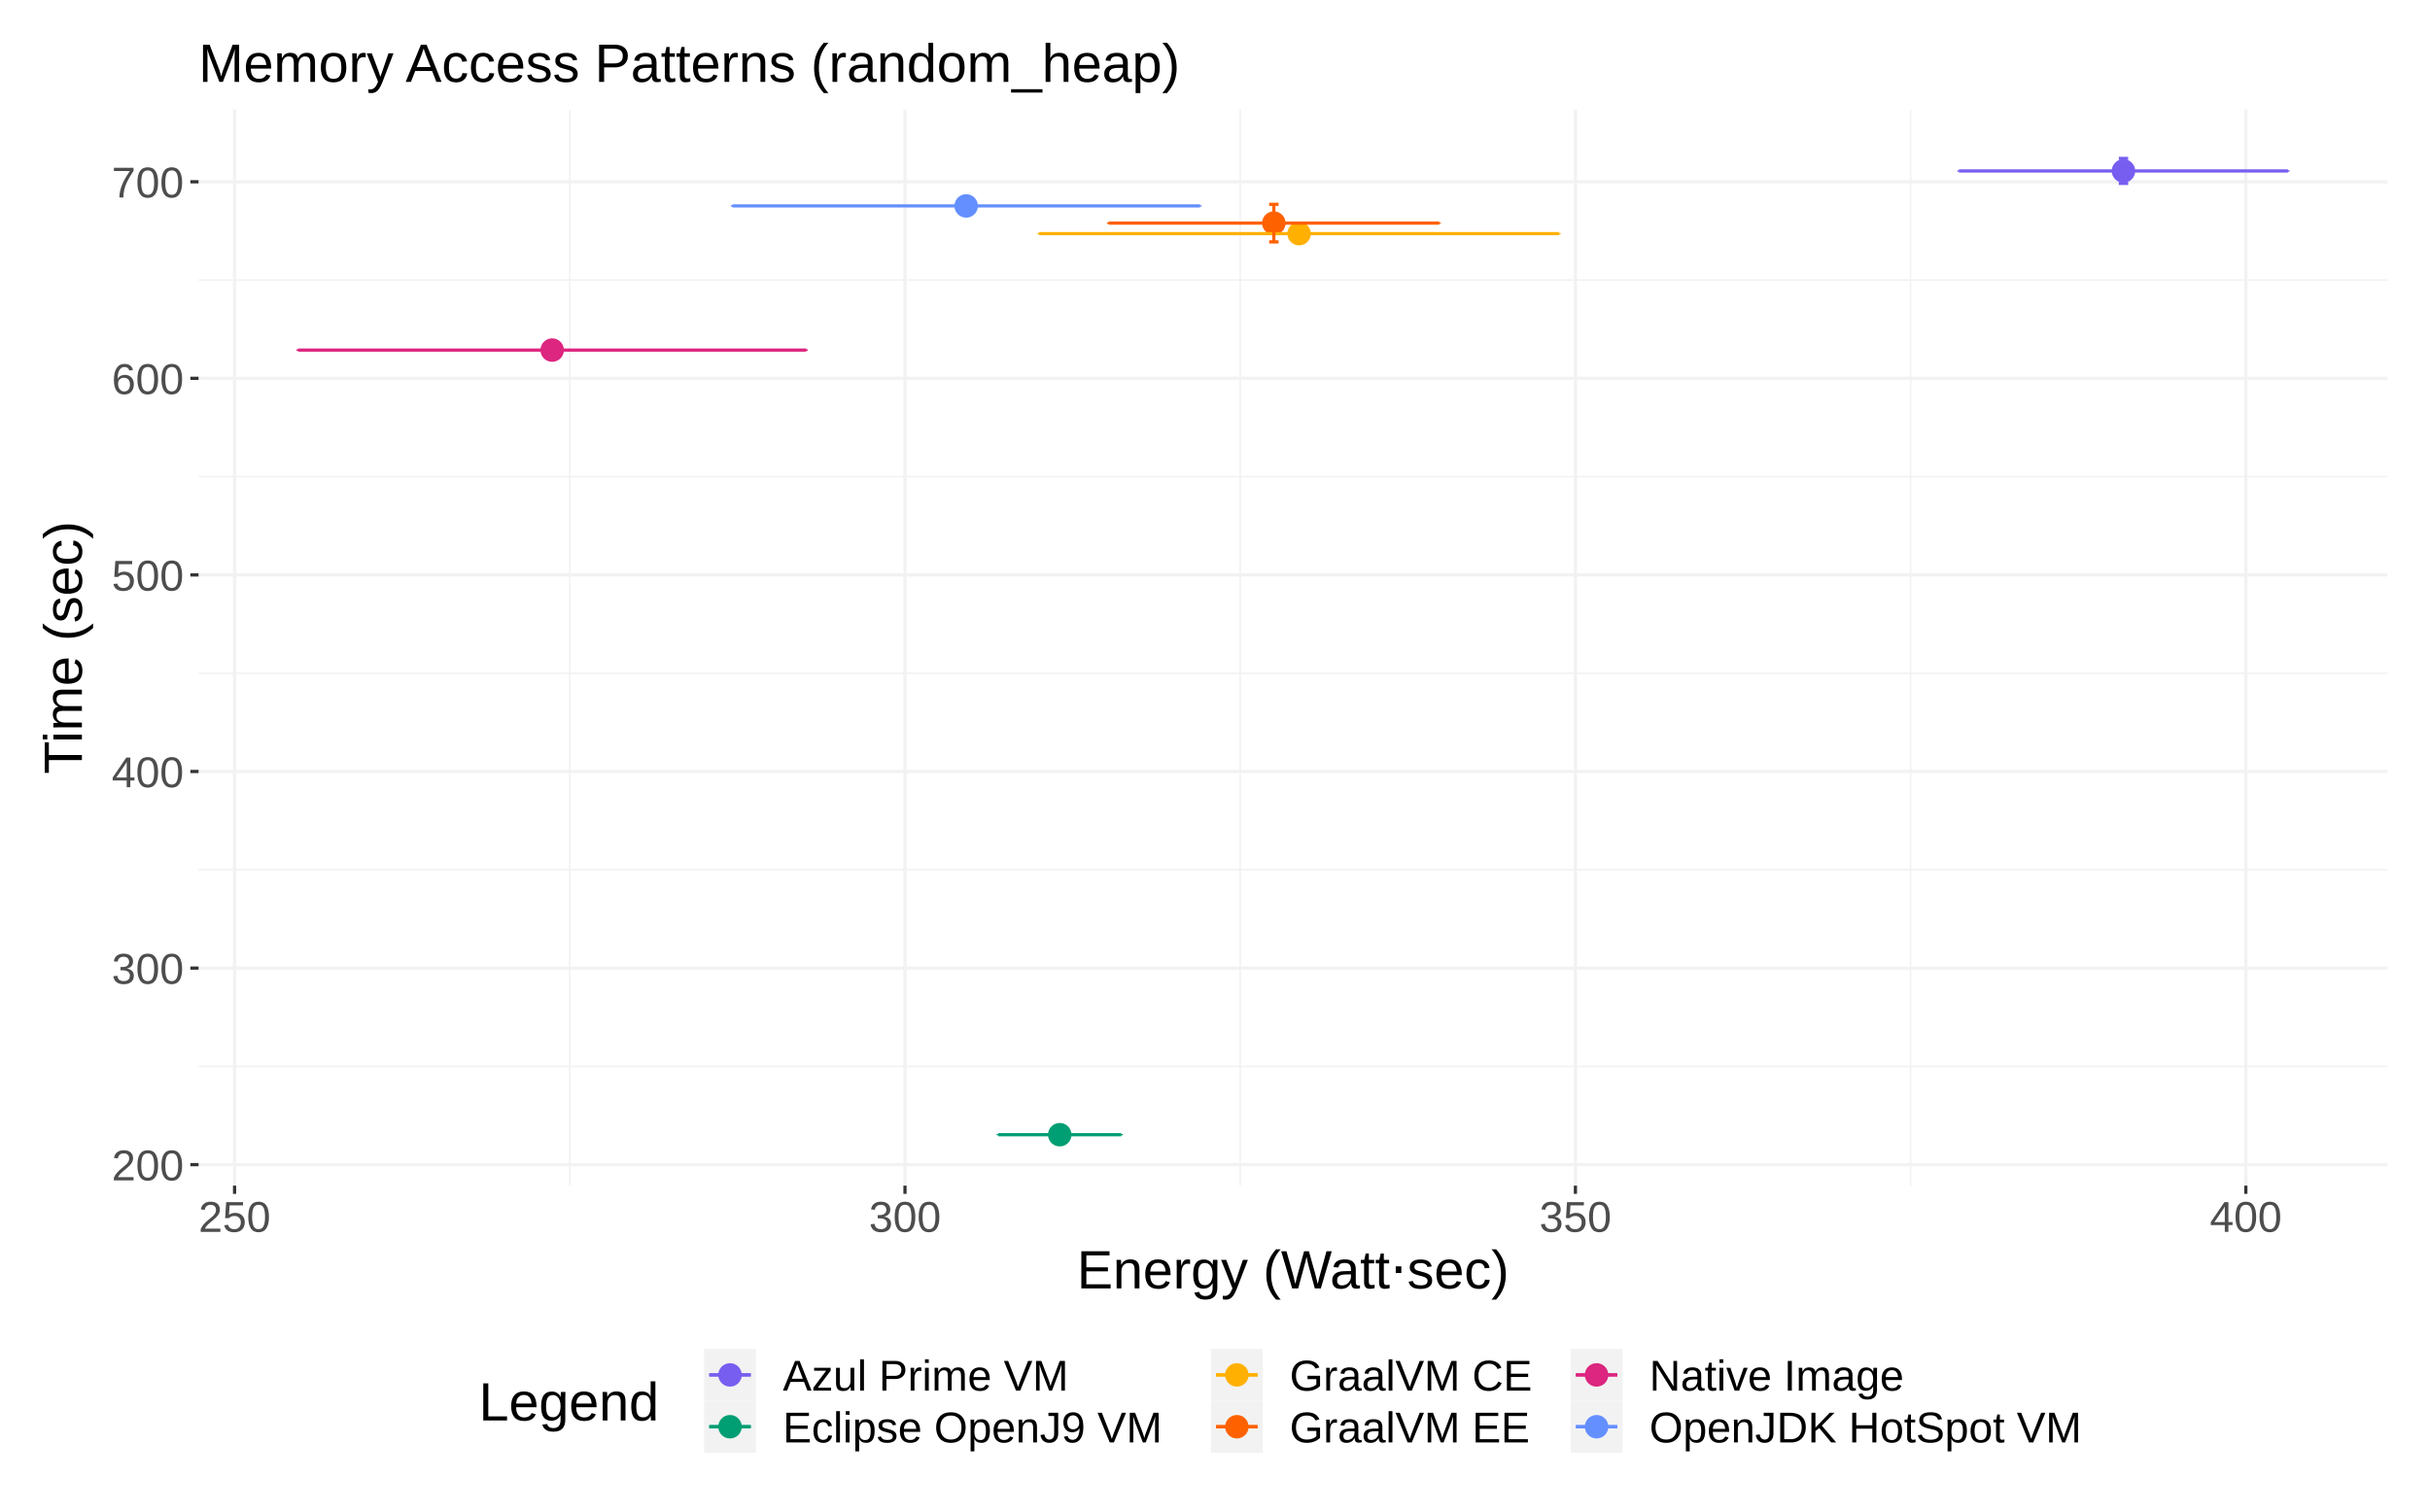
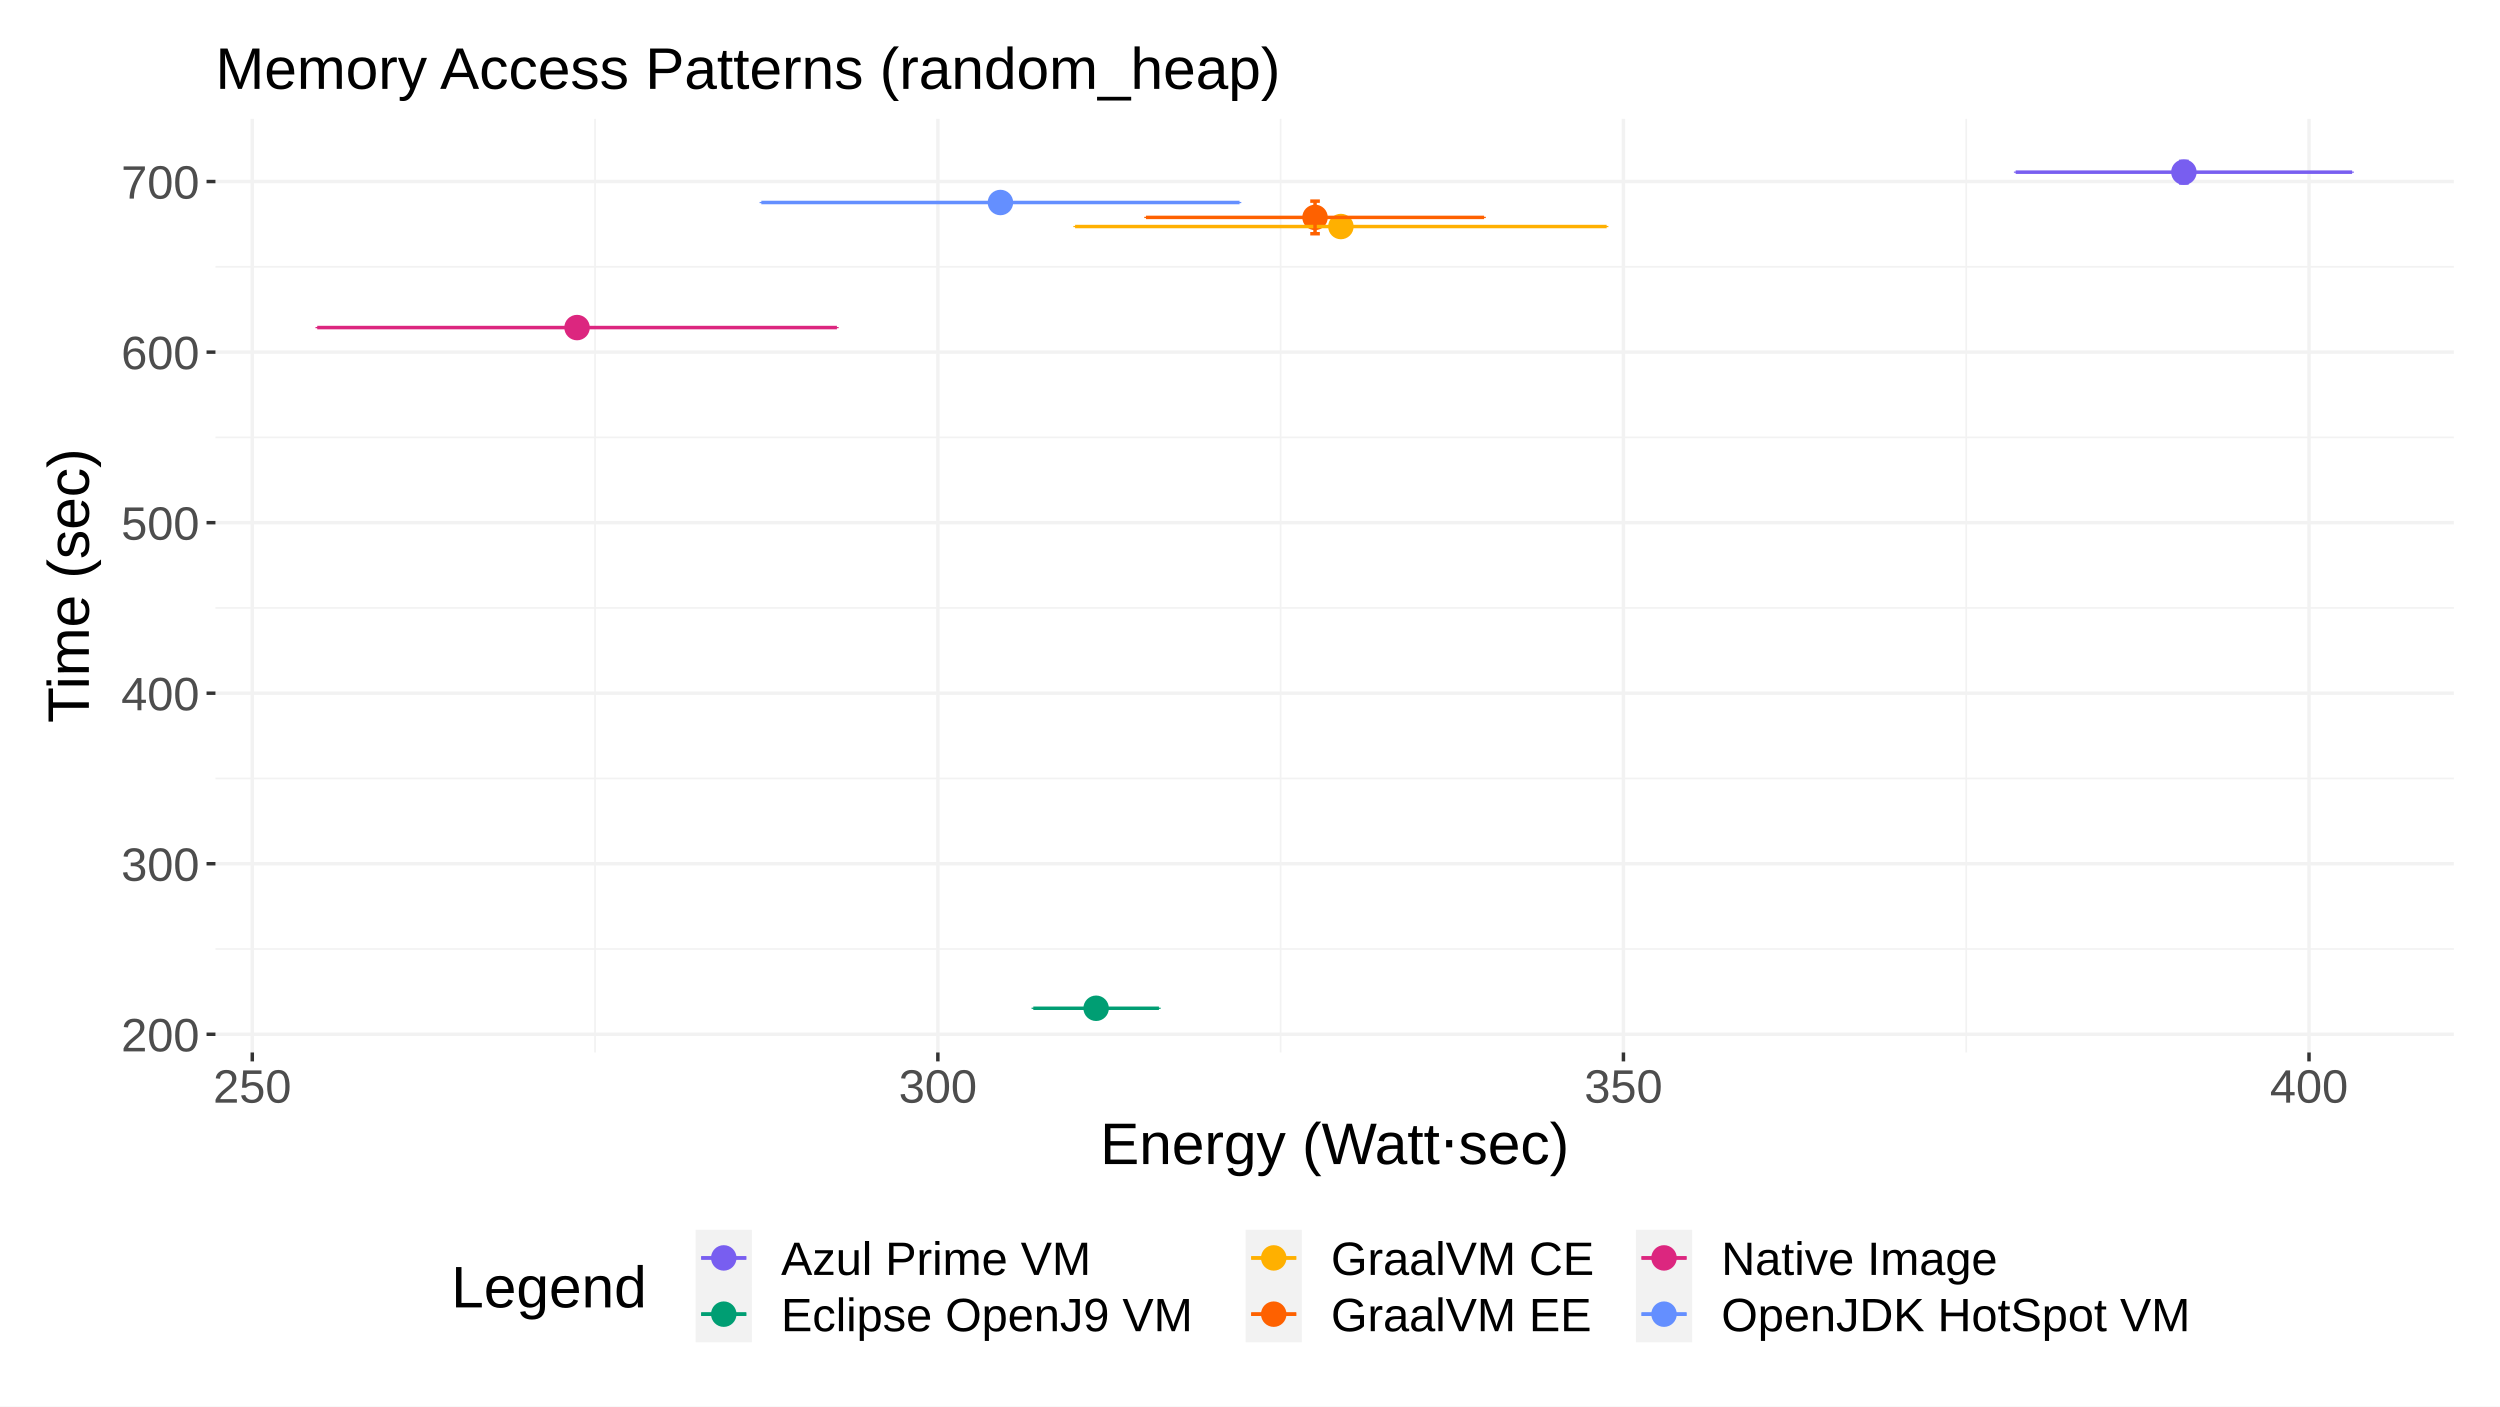
- <svg xmlns="http://www.w3.org/2000/svg" class="svglite" width="810.00pt" height="504.00pt" viewBox="0 0 810.00 504.00">
+ <svg xmlns="http://www.w3.org/2000/svg" class="svglite" width="768.00pt" height="432.00pt" viewBox="0 0 768.00 432.00">
  <defs>
    <style type="text/css">
    .svglite line, .svglite polyline, .svglite polygon, .svglite path, .svglite rect, .svglite circle {
      fill: none;
      stroke: #000000;
      stroke-linecap: round;
      stroke-linejoin: round;
      stroke-miterlimit: 10.00;
    }
    .svglite text {
      white-space: pre;
    }
  </style>
  </defs>
  <rect width="100%" height="100%" style="stroke: none; fill: #FFFFFF;" />
  <defs>
-     <clipPath id="cpMC4wMHw4MTAuMDB8MC4wMHw1MDQuMDA=">
-       <rect x="0.00" y="0.00" width="810.00" height="504.00" />
+     <clipPath id="cpMC4wMHw3NjguMDB8MC4wMHw0MzIuMDA=">
+       <rect x="0.00" y="0.00" width="768.00" height="432.00" />
    </clipPath>
  </defs>
-   <g clip-path="url(#cpMC4wMHw4MTAuMDB8MC4wMHw1MDQuMDA=)">
-     <rect x="0.00" y="-0" width="810.00" height="504.00" style="stroke-width: 1.07; stroke: #FFFFFF; fill: #FFFFFF;" />
+   <g clip-path="url(#cpMC4wMHw3NjguMDB8MC4wMHw0MzIuMDA=)">
+     <rect x="0.00" y="0.00" width="768.00" height="432.00" style="stroke-width: 1.07; stroke: #FFFFFF; fill: #FFFFFF;" />
  </g>
  <defs>
-     <clipPath id="cpNjYuMTl8Nzk1LjgzfDM2LjUyfDM5NS4zMg==">
-       <rect x="66.19" y="36.52" width="729.64" height="358.80" />
+     <clipPath id="cpNjYuMTl8NzUzLjgzfDM2LjUyfDMyMy4zMg==">
+       <rect x="66.19" y="36.52" width="687.64" height="286.80" />
    </clipPath>
  </defs>
-   <g clip-path="url(#cpNjYuMTl8Nzk1LjgzfDM2LjUyfDM5NS4zMg==)">
-     <rect x="66.19" y="36.52" width="729.64" height="358.80" style="stroke-width: 1.07; stroke: none;" />
-     <polyline points="66.19,355.56 795.83,355.56 " style="stroke-width: 0.53; stroke: #F2F2F2; stroke-linecap: butt;" />
-     <polyline points="66.19,290.01 795.83,290.01 " style="stroke-width: 0.53; stroke: #F2F2F2; stroke-linecap: butt;" />
-     <polyline points="66.19,224.47 795.83,224.47 " style="stroke-width: 0.53; stroke: #F2F2F2; stroke-linecap: butt;" />
-     <polyline points="66.19,158.92 795.83,158.92 " style="stroke-width: 0.53; stroke: #F2F2F2; stroke-linecap: butt;" />
-     <polyline points="66.19,93.38 795.83,93.38 " style="stroke-width: 0.53; stroke: #F2F2F2; stroke-linecap: butt;" />
-     <polyline points="189.92,395.32 189.92,36.52 " style="stroke-width: 0.53; stroke: #F2F2F2; stroke-linecap: butt;" />
-     <polyline points="413.40,395.32 413.40,36.52 " style="stroke-width: 0.53; stroke: #F2F2F2; stroke-linecap: butt;" />
-     <polyline points="636.88,395.32 636.88,36.52 " style="stroke-width: 0.53; stroke: #F2F2F2; stroke-linecap: butt;" />
-     <polyline points="66.19,388.33 795.83,388.33 " style="stroke-width: 1.07; stroke: #F2F2F2; stroke-linecap: butt;" />
-     <polyline points="66.19,322.79 795.83,322.79 " style="stroke-width: 1.07; stroke: #F2F2F2; stroke-linecap: butt;" />
-     <polyline points="66.19,257.24 795.83,257.24 " style="stroke-width: 1.07; stroke: #F2F2F2; stroke-linecap: butt;" />
-     <polyline points="66.19,191.70 795.83,191.70 " style="stroke-width: 1.07; stroke: #F2F2F2; stroke-linecap: butt;" />
-     <polyline points="66.19,126.15 795.83,126.15 " style="stroke-width: 1.07; stroke: #F2F2F2; stroke-linecap: butt;" />
-     <polyline points="66.19,60.61 795.83,60.61 " style="stroke-width: 1.07; stroke: #F2F2F2; stroke-linecap: butt;" />
-     <polyline points="78.19,395.32 78.19,36.52 " style="stroke-width: 1.07; stroke: #F2F2F2; stroke-linecap: butt;" />
-     <polyline points="301.66,395.32 301.66,36.52 " style="stroke-width: 1.07; stroke: #F2F2F2; stroke-linecap: butt;" />
-     <polyline points="525.14,395.32 525.14,36.52 " style="stroke-width: 1.07; stroke: #F2F2F2; stroke-linecap: butt;" />
-     <polyline points="748.61,395.32 748.61,36.52 " style="stroke-width: 1.07; stroke: #F2F2F2; stroke-linecap: butt;" />
-     <circle cx="707.82" cy="57.00" r="3.56" style="stroke-width: 0.71; stroke: #785EF0; fill: #785EF0;" />
-     <circle cx="353.25" cy="378.34" r="3.56" style="stroke-width: 0.71; stroke: #009E73; fill: #009E73;" />
-     <circle cx="433.03" cy="77.90" r="3.56" style="stroke-width: 0.71; stroke: #FFB000; fill: #FFB000;" />
-     <circle cx="424.61" cy="74.39" r="3.56" style="stroke-width: 0.71; stroke: #FE6100; fill: #FE6100;" />
-     <circle cx="184.06" cy="116.73" r="3.56" style="stroke-width: 0.71; stroke: #DC267F; fill: #DC267F;" />
-     <circle cx="322.06" cy="68.66" r="3.56" style="stroke-width: 0.71; stroke: #648FFF; fill: #648FFF;" />
-     <polyline points="762.66,57.23 762.66,56.77 " style="stroke-width: 1.07; stroke: #785EF0; stroke-linecap: butt;" />
-     <polyline points="762.66,57.00 652.99,57.00 " style="stroke-width: 1.07; stroke: #785EF0; stroke-linecap: butt;" />
-     <polyline points="652.99,57.23 652.99,56.77 " style="stroke-width: 1.07; stroke: #785EF0; stroke-linecap: butt;" />
-     <polyline points="373.72,378.56 373.72,378.11 " style="stroke-width: 1.07; stroke: #009E73; stroke-linecap: butt;" />
-     <polyline points="373.72,378.34 332.78,378.34 " style="stroke-width: 1.07; stroke: #009E73; stroke-linecap: butt;" />
-     <polyline points="332.78,378.56 332.78,378.11 " style="stroke-width: 1.07; stroke: #009E73; stroke-linecap: butt;" />
-     <polyline points="519.67,78.13 519.67,77.67 " style="stroke-width: 1.07; stroke: #FFB000; stroke-linecap: butt;" />
-     <polyline points="519.67,77.90 346.40,77.90 " style="stroke-width: 1.07; stroke: #FFB000; stroke-linecap: butt;" />
-     <polyline points="346.40,78.13 346.40,77.67 " style="stroke-width: 1.07; stroke: #FFB000; stroke-linecap: butt;" />
-     <polyline points="479.71,74.62 479.71,74.17 " style="stroke-width: 1.07; stroke: #FE6100; stroke-linecap: butt;" />
-     <polyline points="479.71,74.39 369.51,74.39 " style="stroke-width: 1.07; stroke: #FE6100; stroke-linecap: butt;" />
-     <polyline points="369.51,74.62 369.51,74.17 " style="stroke-width: 1.07; stroke: #FE6100; stroke-linecap: butt;" />
-     <polyline points="268.76,116.96 268.76,116.50 " style="stroke-width: 1.07; stroke: #DC267F; stroke-linecap: butt;" />
-     <polyline points="268.76,116.73 99.35,116.73 " style="stroke-width: 1.07; stroke: #DC267F; stroke-linecap: butt;" />
-     <polyline points="99.35,116.96 99.35,116.50 " style="stroke-width: 1.07; stroke: #DC267F; stroke-linecap: butt;" />
-     <polyline points="400.00,68.89 400.00,68.43 " style="stroke-width: 1.07; stroke: #648FFF; stroke-linecap: butt;" />
-     <polyline points="400.00,68.66 244.12,68.66 " style="stroke-width: 1.07; stroke: #648FFF; stroke-linecap: butt;" />
-     <polyline points="244.12,68.89 244.12,68.43 " style="stroke-width: 1.07; stroke: #648FFF; stroke-linecap: butt;" />
-     <polyline points="706.26,52.83 709.39,52.83 " style="stroke-width: 1.07; stroke: #785EF0; stroke-linecap: butt;" />
-     <polyline points="707.82,52.83 707.82,61.16 " style="stroke-width: 1.07; stroke: #785EF0; stroke-linecap: butt;" />
-     <polyline points="706.26,61.16 709.39,61.16 " style="stroke-width: 1.07; stroke: #785EF0; stroke-linecap: butt;" />
-     <polyline points="351.69,377.66 354.81,377.66 " style="stroke-width: 1.07; stroke: #009E73; stroke-linecap: butt;" />
-     <polyline points="353.25,377.66 353.25,379.01 " style="stroke-width: 1.07; stroke: #009E73; stroke-linecap: butt;" />
-     <polyline points="351.69,379.01 354.81,379.01 " style="stroke-width: 1.07; stroke: #009E73; stroke-linecap: butt;" />
-     <polyline points="431.47,76.63 434.60,76.63 " style="stroke-width: 1.07; stroke: #FFB000; stroke-linecap: butt;" />
-     <polyline points="433.03,76.63 433.03,79.16 " style="stroke-width: 1.07; stroke: #FFB000; stroke-linecap: butt;" />
-     <polyline points="431.47,79.16 434.60,79.16 " style="stroke-width: 1.07; stroke: #FFB000; stroke-linecap: butt;" />
-     <polyline points="423.05,68.13 426.18,68.13 " style="stroke-width: 1.07; stroke: #FE6100; stroke-linecap: butt;" />
-     <polyline points="424.61,68.13 424.61,80.66 " style="stroke-width: 1.07; stroke: #FE6100; stroke-linecap: butt;" />
-     <polyline points="423.05,80.66 426.18,80.66 " style="stroke-width: 1.07; stroke: #FE6100; stroke-linecap: butt;" />
-     <polyline points="182.49,114.41 185.62,114.41 " style="stroke-width: 1.07; stroke: #DC267F; stroke-linecap: butt;" />
-     <polyline points="184.06,114.41 184.06,119.05 " style="stroke-width: 1.07; stroke: #DC267F; stroke-linecap: butt;" />
-     <polyline points="182.49,119.05 185.62,119.05 " style="stroke-width: 1.07; stroke: #DC267F; stroke-linecap: butt;" />
-     <polyline points="320.50,65.80 323.63,65.80 " style="stroke-width: 1.07; stroke: #648FFF; stroke-linecap: butt;" />
-     <polyline points="322.06,65.80 322.06,71.52 " style="stroke-width: 1.07; stroke: #648FFF; stroke-linecap: butt;" />
-     <polyline points="320.50,71.52 323.63,71.52 " style="stroke-width: 1.07; stroke: #648FFF; stroke-linecap: butt;" />
+   <g clip-path="url(#cpNjYuMTl8NzUzLjgzfDM2LjUyfDMyMy4zMg==)">
+     <rect x="66.19" y="36.52" width="687.64" height="286.80" style="stroke-width: 1.07; stroke: none;" />
+     <polyline points="66.19,291.54 753.83,291.54 " style="stroke-width: 0.53; stroke: #F2F2F2; stroke-linecap: butt;" />
+     <polyline points="66.19,239.15 753.83,239.15 " style="stroke-width: 0.53; stroke: #F2F2F2; stroke-linecap: butt;" />
+     <polyline points="66.19,186.75 753.83,186.75 " style="stroke-width: 0.53; stroke: #F2F2F2; stroke-linecap: butt;" />
+     <polyline points="66.19,134.36 753.83,134.36 " style="stroke-width: 0.53; stroke: #F2F2F2; stroke-linecap: butt;" />
+     <polyline points="66.19,81.97 753.83,81.97 " style="stroke-width: 0.53; stroke: #F2F2F2; stroke-linecap: butt;" />
+     <polyline points="182.80,323.32 182.80,36.52 " style="stroke-width: 0.53; stroke: #F2F2F2; stroke-linecap: butt;" />
+     <polyline points="393.41,323.32 393.41,36.52 " style="stroke-width: 0.53; stroke: #F2F2F2; stroke-linecap: butt;" />
+     <polyline points="604.03,323.32 604.03,36.52 " style="stroke-width: 0.53; stroke: #F2F2F2; stroke-linecap: butt;" />
+     <polyline points="66.19,317.73 753.83,317.73 " style="stroke-width: 1.07; stroke: #F2F2F2; stroke-linecap: butt;" />
+     <polyline points="66.19,265.34 753.83,265.34 " style="stroke-width: 1.07; stroke: #F2F2F2; stroke-linecap: butt;" />
+     <polyline points="66.19,212.95 753.83,212.95 " style="stroke-width: 1.07; stroke: #F2F2F2; stroke-linecap: butt;" />
+     <polyline points="66.19,160.56 753.83,160.56 " style="stroke-width: 1.07; stroke: #F2F2F2; stroke-linecap: butt;" />
+     <polyline points="66.19,108.17 753.83,108.17 " style="stroke-width: 1.07; stroke: #F2F2F2; stroke-linecap: butt;" />
+     <polyline points="66.19,55.77 753.83,55.77 " style="stroke-width: 1.07; stroke: #F2F2F2; stroke-linecap: butt;" />
+     <polyline points="77.50,323.32 77.50,36.52 " style="stroke-width: 1.07; stroke: #F2F2F2; stroke-linecap: butt;" />
+     <polyline points="288.11,323.32 288.11,36.52 " style="stroke-width: 1.07; stroke: #F2F2F2; stroke-linecap: butt;" />
+     <polyline points="498.72,323.32 498.72,36.52 " style="stroke-width: 1.07; stroke: #F2F2F2; stroke-linecap: butt;" />
+     <polyline points="709.33,323.32 709.33,36.52 " style="stroke-width: 1.07; stroke: #F2F2F2; stroke-linecap: butt;" />
+     <circle cx="670.89" cy="52.89" r="3.56" style="stroke-width: 0.71; stroke: #785EF0; fill: #785EF0;" />
+     <circle cx="336.73" cy="309.74" r="3.56" style="stroke-width: 0.71; stroke: #009E73; fill: #009E73;" />
+     <circle cx="411.92" cy="69.59" r="3.56" style="stroke-width: 0.71; stroke: #FFB000; fill: #FFB000;" />
+     <circle cx="403.98" cy="66.79" r="3.56" style="stroke-width: 0.71; stroke: #FE6100; fill: #FE6100;" />
+     <circle cx="177.27" cy="100.63" r="3.56" style="stroke-width: 0.71; stroke: #DC267F; fill: #DC267F;" />
+     <circle cx="307.33" cy="62.21" r="3.56" style="stroke-width: 0.71; stroke: #648FFF; fill: #648FFF;" />
+     <polyline points="722.57,53.07 722.57,52.71 " style="stroke-width: 1.07; stroke: #785EF0; stroke-linecap: butt;" />
+     <polyline points="722.57,52.89 619.21,52.89 " style="stroke-width: 1.07; stroke: #785EF0; stroke-linecap: butt;" />
+     <polyline points="619.21,53.07 619.21,52.71 " style="stroke-width: 1.07; stroke: #785EF0; stroke-linecap: butt;" />
+     <polyline points="356.02,309.93 356.02,309.56 " style="stroke-width: 1.07; stroke: #009E73; stroke-linecap: butt;" />
+     <polyline points="356.02,309.74 317.43,309.74 " style="stroke-width: 1.07; stroke: #009E73; stroke-linecap: butt;" />
+     <polyline points="317.43,309.93 317.43,309.56 " style="stroke-width: 1.07; stroke: #009E73; stroke-linecap: butt;" />
+     <polyline points="493.56,69.78 493.56,69.41 " style="stroke-width: 1.07; stroke: #FFB000; stroke-linecap: butt;" />
+     <polyline points="493.56,69.59 330.27,69.59 " style="stroke-width: 1.07; stroke: #FFB000; stroke-linecap: butt;" />
+     <polyline points="330.27,69.78 330.27,69.41 " style="stroke-width: 1.07; stroke: #FFB000; stroke-linecap: butt;" />
+     <polyline points="455.91,66.98 455.91,66.61 " style="stroke-width: 1.07; stroke: #FE6100; stroke-linecap: butt;" />
+     <polyline points="455.91,66.79 352.05,66.79 " style="stroke-width: 1.07; stroke: #FE6100; stroke-linecap: butt;" />
+     <polyline points="352.05,66.98 352.05,66.61 " style="stroke-width: 1.07; stroke: #FE6100; stroke-linecap: butt;" />
+     <polyline points="257.10,100.82 257.10,100.45 " style="stroke-width: 1.07; stroke: #DC267F; stroke-linecap: butt;" />
+     <polyline points="257.10,100.63 97.45,100.63 " style="stroke-width: 1.07; stroke: #DC267F; stroke-linecap: butt;" />
+     <polyline points="97.45,100.82 97.45,100.45 " style="stroke-width: 1.07; stroke: #DC267F; stroke-linecap: butt;" />
+     <polyline points="380.79,62.40 380.79,62.03 " style="stroke-width: 1.07; stroke: #648FFF; stroke-linecap: butt;" />
+     <polyline points="380.79,62.21 233.88,62.21 " style="stroke-width: 1.07; stroke: #648FFF; stroke-linecap: butt;" />
+     <polyline points="233.88,62.40 233.88,62.03 " style="stroke-width: 1.07; stroke: #648FFF; stroke-linecap: butt;" />
+     <polyline points="669.42,49.56 672.36,49.56 " style="stroke-width: 1.07; stroke: #785EF0; stroke-linecap: butt;" />
+     <polyline points="670.89,49.56 670.89,56.22 " style="stroke-width: 1.07; stroke: #785EF0; stroke-linecap: butt;" />
+     <polyline points="669.42,56.22 672.36,56.22 " style="stroke-width: 1.07; stroke: #785EF0; stroke-linecap: butt;" />
+     <polyline points="335.25,309.20 338.20,309.20 " style="stroke-width: 1.07; stroke: #009E73; stroke-linecap: butt;" />
+     <polyline points="336.73,309.20 336.73,310.29 " style="stroke-width: 1.07; stroke: #009E73; stroke-linecap: butt;" />
+     <polyline points="335.25,310.29 338.20,310.29 " style="stroke-width: 1.07; stroke: #009E73; stroke-linecap: butt;" />
+     <polyline points="410.44,68.58 413.39,68.58 " style="stroke-width: 1.07; stroke: #FFB000; stroke-linecap: butt;" />
+     <polyline points="411.92,68.58 411.92,70.60 " style="stroke-width: 1.07; stroke: #FFB000; stroke-linecap: butt;" />
+     <polyline points="410.44,70.60 413.39,70.60 " style="stroke-width: 1.07; stroke: #FFB000; stroke-linecap: butt;" />
+     <polyline points="402.51,61.79 405.46,61.79 " style="stroke-width: 1.07; stroke: #FE6100; stroke-linecap: butt;" />
+     <polyline points="403.98,61.79 403.98,71.80 " style="stroke-width: 1.07; stroke: #FE6100; stroke-linecap: butt;" />
+     <polyline points="402.51,71.80 405.46,71.80 " style="stroke-width: 1.07; stroke: #FE6100; stroke-linecap: butt;" />
+     <polyline points="175.80,98.78 178.75,98.78 " style="stroke-width: 1.07; stroke: #DC267F; stroke-linecap: butt;" />
+     <polyline points="177.27,98.78 177.27,102.49 " style="stroke-width: 1.07; stroke: #DC267F; stroke-linecap: butt;" />
+     <polyline points="175.80,102.49 178.75,102.49 " style="stroke-width: 1.07; stroke: #DC267F; stroke-linecap: butt;" />
+     <polyline points="305.86,59.93 308.81,59.93 " style="stroke-width: 1.07; stroke: #648FFF; stroke-linecap: butt;" />
+     <polyline points="307.33,59.93 307.33,64.50 " style="stroke-width: 1.07; stroke: #648FFF; stroke-linecap: butt;" />
+     <polyline points="305.86,64.50 308.81,64.50 " style="stroke-width: 1.07; stroke: #648FFF; stroke-linecap: butt;" />
  </g>
-   <g clip-path="url(#cpMC4wMHw4MTAuMDB8MC4wMHw1MDQuMDA=)">
-     <text x="61.26" y="393.58" text-anchor="end" style="font-size: 14.40px;fill: #4D4D4D; font-family: &quot;Liberation Sans&quot;;" textLength="27.48px" lengthAdjust="spacingAndGlyphs">200</text>
-     <text x="61.26" y="328.03" text-anchor="end" style="font-size: 14.40px;fill: #4D4D4D; font-family: &quot;Liberation Sans&quot;;" textLength="27.48px" lengthAdjust="spacingAndGlyphs">300</text>
-     <text x="61.26" y="262.49" text-anchor="end" style="font-size: 14.40px;fill: #4D4D4D; font-family: &quot;Liberation Sans&quot;;" textLength="27.48px" lengthAdjust="spacingAndGlyphs">400</text>
-     <text x="61.26" y="196.94" text-anchor="end" style="font-size: 14.40px;fill: #4D4D4D; font-family: &quot;Liberation Sans&quot;;" textLength="27.48px" lengthAdjust="spacingAndGlyphs">500</text>
-     <text x="61.26" y="131.40" text-anchor="end" style="font-size: 14.40px;fill: #4D4D4D; font-family: &quot;Liberation Sans&quot;;" textLength="27.48px" lengthAdjust="spacingAndGlyphs">600</text>
-     <text x="61.26" y="65.85" text-anchor="end" style="font-size: 14.40px;fill: #4D4D4D; font-family: &quot;Liberation Sans&quot;;" textLength="27.48px" lengthAdjust="spacingAndGlyphs">700</text>
-     <polyline points="63.45,388.33 66.19,388.33 " style="stroke-width: 1.07; stroke: #333333; stroke-linecap: butt;" />
-     <polyline points="63.45,322.79 66.19,322.79 " style="stroke-width: 1.07; stroke: #333333; stroke-linecap: butt;" />
-     <polyline points="63.45,257.24 66.19,257.24 " style="stroke-width: 1.07; stroke: #333333; stroke-linecap: butt;" />
-     <polyline points="63.45,191.70 66.19,191.70 " style="stroke-width: 1.07; stroke: #333333; stroke-linecap: butt;" />
-     <polyline points="63.45,126.15 66.19,126.15 " style="stroke-width: 1.07; stroke: #333333; stroke-linecap: butt;" />
-     <polyline points="63.45,60.61 66.19,60.61 " style="stroke-width: 1.07; stroke: #333333; stroke-linecap: butt;" />
-     <polyline points="78.19,398.06 78.19,395.32 " style="stroke-width: 1.07; stroke: #333333; stroke-linecap: butt;" />
-     <polyline points="301.66,398.06 301.66,395.32 " style="stroke-width: 1.07; stroke: #333333; stroke-linecap: butt;" />
-     <polyline points="525.14,398.06 525.14,395.32 " style="stroke-width: 1.07; stroke: #333333; stroke-linecap: butt;" />
-     <polyline points="748.61,398.06 748.61,395.32 " style="stroke-width: 1.07; stroke: #333333; stroke-linecap: butt;" />
-     <text x="78.19" y="410.74" text-anchor="middle" style="font-size: 14.40px;fill: #4D4D4D; font-family: &quot;Liberation Sans&quot;;" textLength="27.48px" lengthAdjust="spacingAndGlyphs">250</text>
-     <text x="301.66" y="410.74" text-anchor="middle" style="font-size: 14.40px;fill: #4D4D4D; font-family: &quot;Liberation Sans&quot;;" textLength="27.48px" lengthAdjust="spacingAndGlyphs">300</text>
-     <text x="525.14" y="410.74" text-anchor="middle" style="font-size: 14.40px;fill: #4D4D4D; font-family: &quot;Liberation Sans&quot;;" textLength="27.48px" lengthAdjust="spacingAndGlyphs">350</text>
-     <text x="748.61" y="410.74" text-anchor="middle" style="font-size: 14.40px;fill: #4D4D4D; font-family: &quot;Liberation Sans&quot;;" textLength="27.48px" lengthAdjust="spacingAndGlyphs">400</text>
-     <text x="431.01" y="429.60" text-anchor="middle" style="font-size: 18.00px; font-family: &quot;Liberation Sans&quot;;" textLength="160.65px" lengthAdjust="spacingAndGlyphs">Energy (Watt⋅sec)</text>
-     <text transform="translate(27.30,215.92) rotate(-90)" text-anchor="middle" style="font-size: 18.00px; font-family: &quot;Liberation Sans&quot;;" textLength="94.16px" lengthAdjust="spacingAndGlyphs">Time (sec)</text>
-     <rect x="154.13" y="444.31" width="553.75" height="45.52" style="stroke-width: 1.07; stroke: none; fill: #FFFFFF;" />
-     <text x="159.61" y="473.63" style="font-size: 18.00px; font-family: &quot;Liberation Sans&quot;;" textLength="66.12px" lengthAdjust="spacingAndGlyphs">Legend</text>
-     <rect x="234.70" y="449.79" width="17.28" height="17.28" style="stroke-width: 1.07; stroke: none; fill: #F2F2F2;" />
-     <circle cx="243.34" cy="458.43" r="3.56" style="stroke-width: 0.71; stroke: #785EF0; fill: #785EF0;" />
-     <line x1="236.42" y1="458.43" x2="250.25" y2="458.43" style="stroke-width: 1.07; stroke: #785EF0; stroke-linecap: butt;" />
-     <line x1="236.42" y1="458.43" x2="250.25" y2="458.43" style="stroke-width: 1.07; stroke: #785EF0; stroke-linecap: butt;" />
-     <rect x="234.70" y="467.07" width="17.28" height="17.28" style="stroke-width: 1.07; stroke: none; fill: #F2F2F2;" />
-     <circle cx="243.34" cy="475.71" r="3.56" style="stroke-width: 0.71; stroke: #009E73; fill: #009E73;" />
-     <line x1="236.42" y1="475.71" x2="250.25" y2="475.71" style="stroke-width: 1.07; stroke: #009E73; stroke-linecap: butt;" />
-     <line x1="236.42" y1="475.71" x2="250.25" y2="475.71" style="stroke-width: 1.07; stroke: #009E73; stroke-linecap: butt;" />
-     <rect x="403.65" y="449.79" width="17.28" height="17.28" style="stroke-width: 1.07; stroke: none; fill: #F2F2F2;" />
-     <circle cx="412.29" cy="458.43" r="3.56" style="stroke-width: 0.71; stroke: #FFB000; fill: #FFB000;" />
-     <line x1="405.38" y1="458.43" x2="419.20" y2="458.43" style="stroke-width: 1.07; stroke: #FFB000; stroke-linecap: butt;" />
-     <line x1="405.38" y1="458.43" x2="419.20" y2="458.43" style="stroke-width: 1.07; stroke: #FFB000; stroke-linecap: butt;" />
-     <rect x="403.65" y="467.07" width="17.28" height="17.28" style="stroke-width: 1.07; stroke: none; fill: #F2F2F2;" />
-     <circle cx="412.29" cy="475.71" r="3.56" style="stroke-width: 0.71; stroke: #FE6100; fill: #FE6100;" />
-     <line x1="405.38" y1="475.71" x2="419.20" y2="475.71" style="stroke-width: 1.07; stroke: #FE6100; stroke-linecap: butt;" />
-     <line x1="405.38" y1="475.71" x2="419.20" y2="475.71" style="stroke-width: 1.07; stroke: #FE6100; stroke-linecap: butt;" />
-     <rect x="523.55" y="449.79" width="17.28" height="17.28" style="stroke-width: 1.07; stroke: none; fill: #F2F2F2;" />
-     <circle cx="532.19" cy="458.43" r="3.56" style="stroke-width: 0.71; stroke: #DC267F; fill: #DC267F;" />
-     <line x1="525.28" y1="458.43" x2="539.10" y2="458.43" style="stroke-width: 1.07; stroke: #DC267F; stroke-linecap: butt;" />
-     <line x1="525.28" y1="458.43" x2="539.10" y2="458.43" style="stroke-width: 1.07; stroke: #DC267F; stroke-linecap: butt;" />
-     <rect x="523.55" y="467.07" width="17.28" height="17.28" style="stroke-width: 1.07; stroke: none; fill: #F2F2F2;" />
-     <circle cx="532.19" cy="475.71" r="3.56" style="stroke-width: 0.71; stroke: #648FFF; fill: #648FFF;" />
-     <line x1="525.28" y1="475.71" x2="539.10" y2="475.71" style="stroke-width: 1.07; stroke: #648FFF; stroke-linecap: butt;" />
-     <line x1="525.28" y1="475.71" x2="539.10" y2="475.71" style="stroke-width: 1.07; stroke: #648FFF; stroke-linecap: butt;" />
-     <text x="260.94" y="463.67" style="font-size: 14.40px; font-family: &quot;Liberation Sans&quot;;" textLength="103.13px" lengthAdjust="spacingAndGlyphs">Azul Prime VM</text>
-     <text x="260.94" y="480.95" style="font-size: 14.40px; font-family: &quot;Liberation Sans&quot;;" textLength="133.74px" lengthAdjust="spacingAndGlyphs">Eclipse OpenJ9 VM</text>
-     <text x="429.89" y="463.67" style="font-size: 14.40px; font-family: &quot;Liberation Sans&quot;;" textLength="84.69px" lengthAdjust="spacingAndGlyphs">GraalVM CE</text>
-     <text x="429.89" y="480.95" style="font-size: 14.40px; font-family: &quot;Liberation Sans&quot;;" textLength="83.73px" lengthAdjust="spacingAndGlyphs">GraalVM EE</text>
-     <text x="549.79" y="463.67" style="font-size: 14.40px; font-family: &quot;Liberation Sans&quot;;" textLength="96.25px" lengthAdjust="spacingAndGlyphs">Native Image</text>
-     <text x="549.79" y="480.95" style="font-size: 14.40px; font-family: &quot;Liberation Sans&quot;;" textLength="152.61px" lengthAdjust="spacingAndGlyphs">OpenJDK HotSpot VM</text>
+   <g clip-path="url(#cpMC4wMHw3NjguMDB8MC4wMHw0MzIuMDA=)">
+     <text x="61.26" y="322.98" text-anchor="end" style="font-size: 14.40px;fill: #4D4D4D; font-family: &quot;Liberation Sans&quot;;" textLength="27.48px" lengthAdjust="spacingAndGlyphs">200</text>
+     <text x="61.26" y="270.59" text-anchor="end" style="font-size: 14.40px;fill: #4D4D4D; font-family: &quot;Liberation Sans&quot;;" textLength="27.48px" lengthAdjust="spacingAndGlyphs">300</text>
+     <text x="61.26" y="218.20" text-anchor="end" style="font-size: 14.40px;fill: #4D4D4D; font-family: &quot;Liberation Sans&quot;;" textLength="27.48px" lengthAdjust="spacingAndGlyphs">400</text>
+     <text x="61.26" y="165.80" text-anchor="end" style="font-size: 14.40px;fill: #4D4D4D; font-family: &quot;Liberation Sans&quot;;" textLength="27.48px" lengthAdjust="spacingAndGlyphs">500</text>
+     <text x="61.26" y="113.41" text-anchor="end" style="font-size: 14.40px;fill: #4D4D4D; font-family: &quot;Liberation Sans&quot;;" textLength="27.48px" lengthAdjust="spacingAndGlyphs">600</text>
+     <text x="61.26" y="61.02" text-anchor="end" style="font-size: 14.40px;fill: #4D4D4D; font-family: &quot;Liberation Sans&quot;;" textLength="27.48px" lengthAdjust="spacingAndGlyphs">700</text>
+     <polyline points="63.45,317.73 66.19,317.73 " style="stroke-width: 1.07; stroke: #333333; stroke-linecap: butt;" />
+     <polyline points="63.45,265.34 66.19,265.34 " style="stroke-width: 1.07; stroke: #333333; stroke-linecap: butt;" />
+     <polyline points="63.45,212.95 66.19,212.95 " style="stroke-width: 1.07; stroke: #333333; stroke-linecap: butt;" />
+     <polyline points="63.45,160.56 66.19,160.56 " style="stroke-width: 1.07; stroke: #333333; stroke-linecap: butt;" />
+     <polyline points="63.45,108.17 66.19,108.17 " style="stroke-width: 1.07; stroke: #333333; stroke-linecap: butt;" />
+     <polyline points="63.45,55.77 66.19,55.77 " style="stroke-width: 1.07; stroke: #333333; stroke-linecap: butt;" />
+     <polyline points="77.50,326.06 77.50,323.32 " style="stroke-width: 1.07; stroke: #333333; stroke-linecap: butt;" />
+     <polyline points="288.11,326.06 288.11,323.32 " style="stroke-width: 1.07; stroke: #333333; stroke-linecap: butt;" />
+     <polyline points="498.72,326.06 498.72,323.32 " style="stroke-width: 1.07; stroke: #333333; stroke-linecap: butt;" />
+     <polyline points="709.33,326.06 709.33,323.32 " style="stroke-width: 1.07; stroke: #333333; stroke-linecap: butt;" />
+     <text x="77.50" y="338.74" text-anchor="middle" style="font-size: 14.40px;fill: #4D4D4D; font-family: &quot;Liberation Sans&quot;;" textLength="27.48px" lengthAdjust="spacingAndGlyphs">250</text>
+     <text x="288.11" y="338.74" text-anchor="middle" style="font-size: 14.40px;fill: #4D4D4D; font-family: &quot;Liberation Sans&quot;;" textLength="27.48px" lengthAdjust="spacingAndGlyphs">300</text>
+     <text x="498.72" y="338.74" text-anchor="middle" style="font-size: 14.40px;fill: #4D4D4D; font-family: &quot;Liberation Sans&quot;;" textLength="27.48px" lengthAdjust="spacingAndGlyphs">350</text>
+     <text x="709.33" y="338.74" text-anchor="middle" style="font-size: 14.40px;fill: #4D4D4D; font-family: &quot;Liberation Sans&quot;;" textLength="27.48px" lengthAdjust="spacingAndGlyphs">400</text>
+     <text x="410.01" y="357.60" text-anchor="middle" style="font-size: 18.00px; font-family: &quot;Liberation Sans&quot;;" textLength="160.65px" lengthAdjust="spacingAndGlyphs">Energy (Watt⋅sec)</text>
+     <text transform="translate(27.30,179.92) rotate(-90)" text-anchor="middle" style="font-size: 18.00px; font-family: &quot;Liberation Sans&quot;;" textLength="94.16px" lengthAdjust="spacingAndGlyphs">Time (sec)</text>
+     <rect x="133.13" y="372.31" width="553.75" height="45.52" style="stroke-width: 1.07; stroke: none; fill: #FFFFFF;" />
+     <text x="138.61" y="401.63" style="font-size: 18.00px; font-family: &quot;Liberation Sans&quot;;" textLength="66.12px" lengthAdjust="spacingAndGlyphs">Legend</text>
+     <rect x="213.70" y="377.79" width="17.28" height="17.28" style="stroke-width: 1.07; stroke: none; fill: #F2F2F2;" />
+     <circle cx="222.34" cy="386.43" r="3.56" style="stroke-width: 0.71; stroke: #785EF0; fill: #785EF0;" />
+     <line x1="215.42" y1="386.43" x2="229.25" y2="386.43" style="stroke-width: 1.07; stroke: #785EF0; stroke-linecap: butt;" />
+     <line x1="215.42" y1="386.43" x2="229.25" y2="386.43" style="stroke-width: 1.07; stroke: #785EF0; stroke-linecap: butt;" />
+     <rect x="213.70" y="395.07" width="17.28" height="17.28" style="stroke-width: 1.07; stroke: none; fill: #F2F2F2;" />
+     <circle cx="222.34" cy="403.71" r="3.56" style="stroke-width: 0.71; stroke: #009E73; fill: #009E73;" />
+     <line x1="215.42" y1="403.71" x2="229.25" y2="403.71" style="stroke-width: 1.07; stroke: #009E73; stroke-linecap: butt;" />
+     <line x1="215.42" y1="403.71" x2="229.25" y2="403.71" style="stroke-width: 1.07; stroke: #009E73; stroke-linecap: butt;" />
+     <rect x="382.65" y="377.79" width="17.28" height="17.28" style="stroke-width: 1.07; stroke: none; fill: #F2F2F2;" />
+     <circle cx="391.29" cy="386.43" r="3.56" style="stroke-width: 0.71; stroke: #FFB000; fill: #FFB000;" />
+     <line x1="384.38" y1="386.43" x2="398.20" y2="386.43" style="stroke-width: 1.07; stroke: #FFB000; stroke-linecap: butt;" />
+     <line x1="384.38" y1="386.43" x2="398.20" y2="386.43" style="stroke-width: 1.07; stroke: #FFB000; stroke-linecap: butt;" />
+     <rect x="382.65" y="395.07" width="17.28" height="17.28" style="stroke-width: 1.07; stroke: none; fill: #F2F2F2;" />
+     <circle cx="391.29" cy="403.71" r="3.56" style="stroke-width: 0.71; stroke: #FE6100; fill: #FE6100;" />
+     <line x1="384.38" y1="403.71" x2="398.20" y2="403.71" style="stroke-width: 1.07; stroke: #FE6100; stroke-linecap: butt;" />
+     <line x1="384.38" y1="403.71" x2="398.20" y2="403.71" style="stroke-width: 1.07; stroke: #FE6100; stroke-linecap: butt;" />
+     <rect x="502.55" y="377.79" width="17.28" height="17.28" style="stroke-width: 1.07; stroke: none; fill: #F2F2F2;" />
+     <circle cx="511.19" cy="386.43" r="3.56" style="stroke-width: 0.71; stroke: #DC267F; fill: #DC267F;" />
+     <line x1="504.28" y1="386.43" x2="518.10" y2="386.43" style="stroke-width: 1.07; stroke: #DC267F; stroke-linecap: butt;" />
+     <line x1="504.28" y1="386.43" x2="518.10" y2="386.43" style="stroke-width: 1.07; stroke: #DC267F; stroke-linecap: butt;" />
+     <rect x="502.55" y="395.07" width="17.28" height="17.28" style="stroke-width: 1.07; stroke: none; fill: #F2F2F2;" />
+     <circle cx="511.19" cy="403.71" r="3.56" style="stroke-width: 0.71; stroke: #648FFF; fill: #648FFF;" />
+     <line x1="504.28" y1="403.71" x2="518.10" y2="403.71" style="stroke-width: 1.07; stroke: #648FFF; stroke-linecap: butt;" />
+     <line x1="504.28" y1="403.71" x2="518.10" y2="403.71" style="stroke-width: 1.07; stroke: #648FFF; stroke-linecap: butt;" />
+     <text x="239.94" y="391.67" style="font-size: 14.40px; font-family: &quot;Liberation Sans&quot;;" textLength="103.13px" lengthAdjust="spacingAndGlyphs">Azul Prime VM</text>
+     <text x="239.94" y="408.95" style="font-size: 14.40px; font-family: &quot;Liberation Sans&quot;;" textLength="133.74px" lengthAdjust="spacingAndGlyphs">Eclipse OpenJ9 VM</text>
+     <text x="408.89" y="391.67" style="font-size: 14.40px; font-family: &quot;Liberation Sans&quot;;" textLength="84.69px" lengthAdjust="spacingAndGlyphs">GraalVM CE</text>
+     <text x="408.89" y="408.95" style="font-size: 14.40px; font-family: &quot;Liberation Sans&quot;;" textLength="83.73px" lengthAdjust="spacingAndGlyphs">GraalVM EE</text>
+     <text x="528.79" y="391.67" style="font-size: 14.40px; font-family: &quot;Liberation Sans&quot;;" textLength="96.25px" lengthAdjust="spacingAndGlyphs">Native Image</text>
+     <text x="528.79" y="408.95" style="font-size: 14.40px; font-family: &quot;Liberation Sans&quot;;" textLength="152.61px" lengthAdjust="spacingAndGlyphs">OpenJDK HotSpot VM</text>
    <text x="66.19" y="27.30" style="font-size: 18.00px; font-family: &quot;Liberation Sans&quot;;" textLength="363.92px" lengthAdjust="spacingAndGlyphs">Memory Access Patterns (random_heap)</text>
  </g>
</svg>
